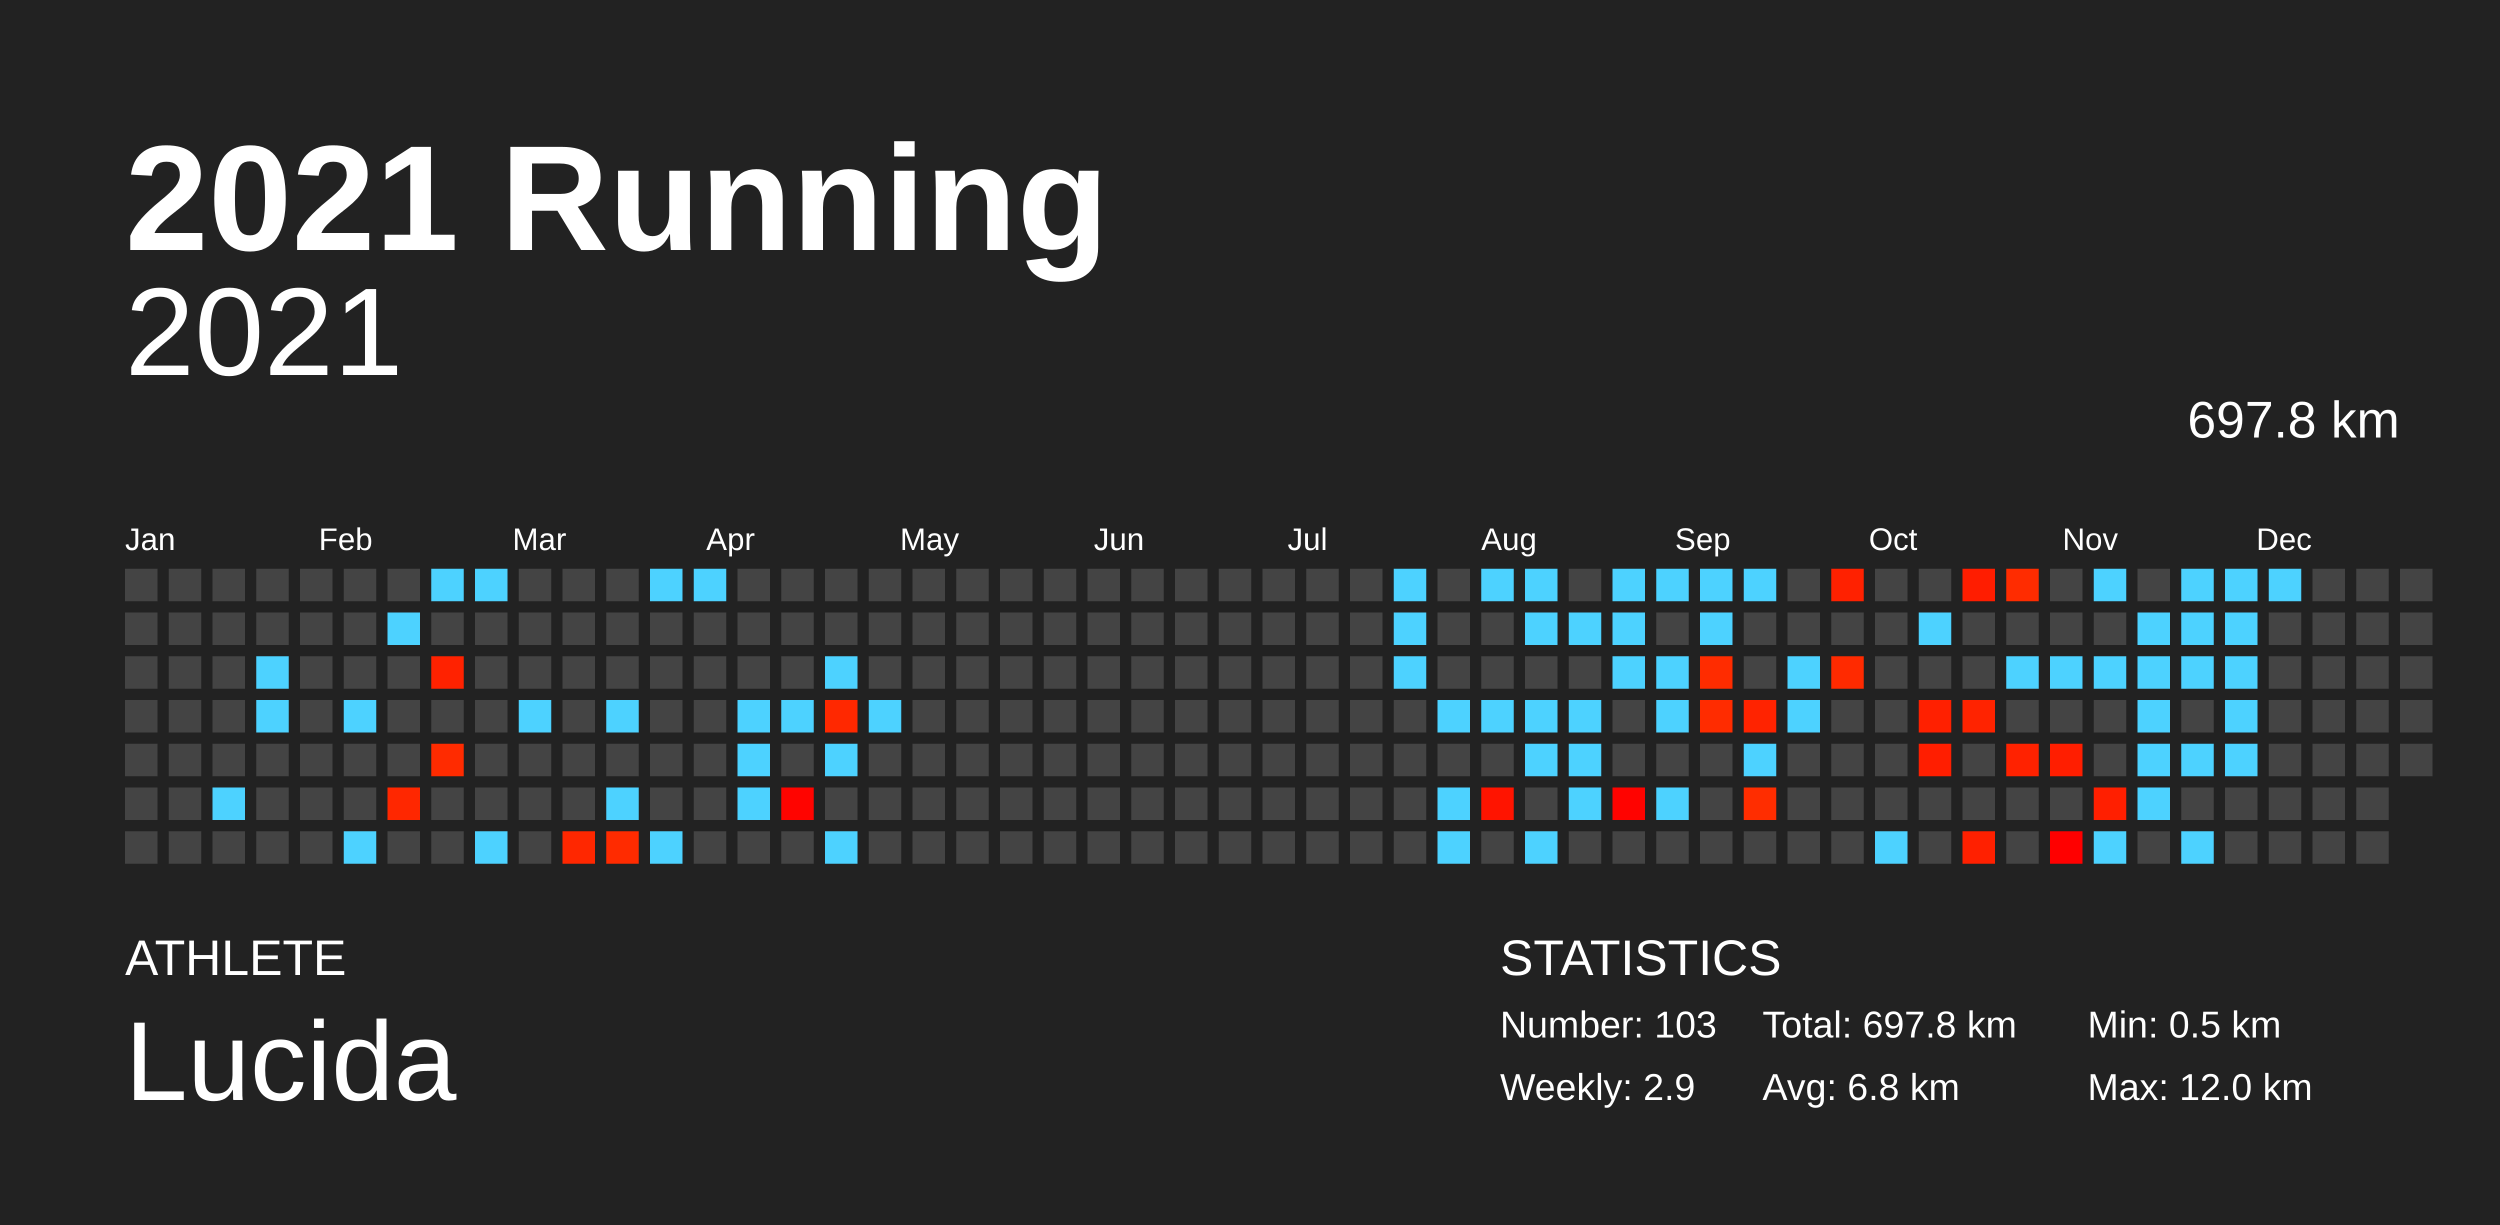
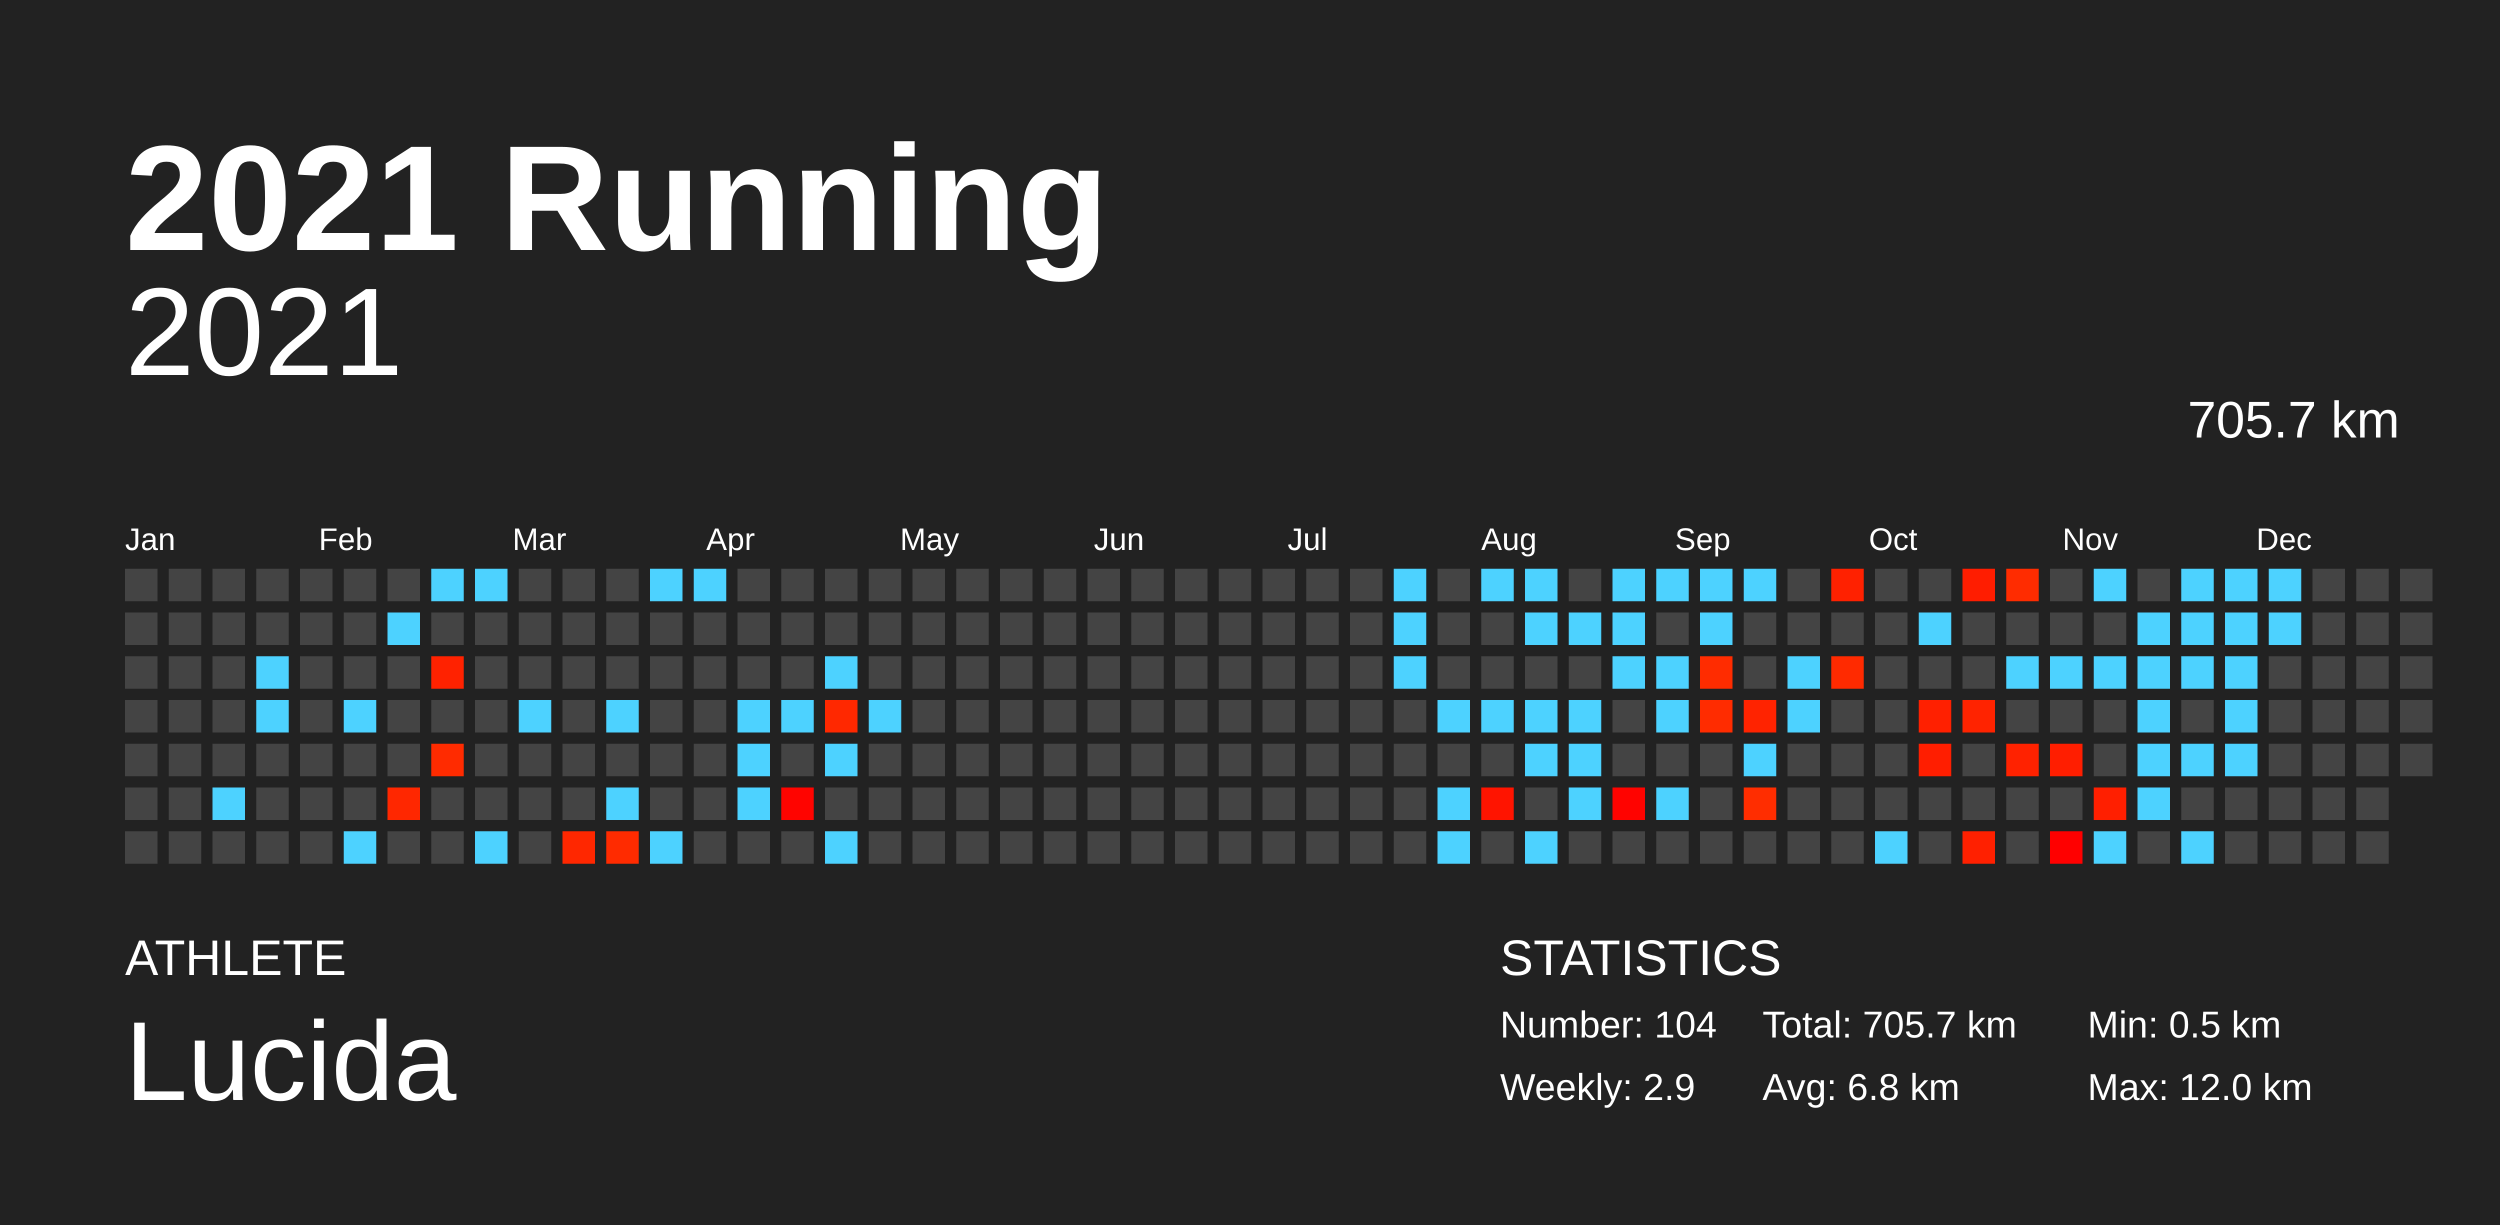
<svg xmlns="http://www.w3.org/2000/svg" baseProfile="full" height="98mm" version="1.1" viewBox="0,0,200,98" width="200mm">
  <defs />
  <rect fill="#222222" height="98" width="200" x="0" y="0" />
  <text fill="#FFFFFF" style="font-size:12px; font-family:Arial; font-weight:bold;" x="10" y="20">2021 Running</text>
  <text fill="#FFFFFF" style="font-size:4px; font-family:Arial" x="10" y="78">ATHLETE</text>
  <text fill="#FFFFFF" style="font-size:9px; font-family:Arial" x="10" y="88">Lucida</text>
  <text fill="#FFFFFF" style="font-size:4px; font-family:Arial" x="120" y="78">STATISTICS</text>
-   <text fill="#FFFFFF" style="font-size:3px; font-family:Arial" x="120" y="83">Number: 103</text>
+   <text fill="#FFFFFF" style="font-size:3px; font-family:Arial" x="120" y="83">Number: 104</text>
  <text fill="#FFFFFF" style="font-size:3px; font-family:Arial" x="120" y="88">Weekly: 2.9</text>
-   <text fill="#FFFFFF" style="font-size:3px; font-family:Arial" x="141" y="83">Total: 697.8 km</text>
+   <text fill="#FFFFFF" style="font-size:3px; font-family:Arial" x="141" y="83">Total: 705.7 km</text>
  <text fill="#FFFFFF" style="font-size:3px; font-family:Arial" x="141" y="88">Avg: 6.8 km</text>
  <text fill="#FFFFFF" style="font-size:3px; font-family:Arial" x="167" y="83">Min: 0.5 km</text>
  <text fill="#FFFFFF" style="font-size:3px; font-family:Arial" x="167" y="88">Max: 12.0 km</text>
  <text alignment-baseline="hanging" fill="#FFFFFF" style="font-size:10.0px; font-family:Arial;" x="10" y="30">2021</text>
-   <text alignment-baseline="hanging" fill="#FFFFFF" style="font-size:4.125px; font-family:Arial;" x="175" y="35">697.8 km</text>
+   <text alignment-baseline="hanging" fill="#FFFFFF" style="font-size:4.125px; font-family:Arial;" x="175" y="35">705.7 km</text>
  <text fill="#FFFFFF" style="font-size:2.5px; font-family:Arial" x="10.0" y="44">Jan</text>
  <text fill="#FFFFFF" style="font-size:2.5px; font-family:Arial" x="25.5" y="44">Feb</text>
  <text fill="#FFFFFF" style="font-size:2.5px; font-family:Arial" x="41.0" y="44">Mar</text>
  <text fill="#FFFFFF" style="font-size:2.5px; font-family:Arial" x="56.5" y="44">Apr</text>
  <text fill="#FFFFFF" style="font-size:2.5px; font-family:Arial" x="72.0" y="44">May</text>
  <text fill="#FFFFFF" style="font-size:2.5px; font-family:Arial" x="87.5" y="44">Jun</text>
  <text fill="#FFFFFF" style="font-size:2.5px; font-family:Arial" x="103.0" y="44">Jul</text>
  <text fill="#FFFFFF" style="font-size:2.5px; font-family:Arial" x="118.5" y="44">Aug</text>
  <text fill="#FFFFFF" style="font-size:2.5px; font-family:Arial" x="134.0" y="44">Sep</text>
  <text fill="#FFFFFF" style="font-size:2.5px; font-family:Arial" x="149.5" y="44">Oct</text>
  <text fill="#FFFFFF" style="font-size:2.5px; font-family:Arial" x="165.0" y="44">Nov</text>
  <text fill="#FFFFFF" style="font-size:2.5px; font-family:Arial" x="180.5" y="44">Dec</text>
  <rect fill="#444444" height="2.6" width="2.6" x="10.0" y="45.5" />
  <rect fill="#444444" height="2.6" width="2.6" x="10.0" y="49.0" />
  <rect fill="#444444" height="2.6" width="2.6" x="10.0" y="52.5" />
  <rect fill="#444444" height="2.6" width="2.6" x="10.0" y="56.0" />
  <rect fill="#444444" height="2.6" width="2.6" x="10.0" y="59.5" />
  <rect fill="#444444" height="2.6" width="2.6" x="10.0" y="63.0" />
  <rect fill="#444444" height="2.6" width="2.6" x="10.0" y="66.5" />
  <rect fill="#444444" height="2.6" width="2.6" x="13.5" y="45.5" />
  <rect fill="#444444" height="2.6" width="2.6" x="13.5" y="49.0" />
  <rect fill="#444444" height="2.6" width="2.6" x="13.5" y="52.5" />
  <rect fill="#444444" height="2.6" width="2.6" x="13.5" y="56.0" />
  <rect fill="#444444" height="2.6" width="2.6" x="13.5" y="59.5" />
  <rect fill="#444444" height="2.6" width="2.6" x="13.5" y="63.0" />
  <rect fill="#444444" height="2.6" width="2.6" x="13.5" y="66.5" />
  <rect fill="#444444" height="2.6" width="2.6" x="17.0" y="45.5" />
  <rect fill="#444444" height="2.6" width="2.6" x="17.0" y="49.0" />
  <rect fill="#444444" height="2.6" width="2.6" x="17.0" y="52.5" />
  <rect fill="#444444" height="2.6" width="2.6" x="17.0" y="56.0" />
  <rect fill="#444444" height="2.6" width="2.6" x="17.0" y="59.5" />
  <rect fill="#4dd2ff" height="2.6" width="2.6" x="17.0" y="63.0" />
  <rect fill="#444444" height="2.6" width="2.6" x="17.0" y="66.5" />
  <rect fill="#444444" height="2.6" width="2.6" x="20.5" y="45.5" />
  <rect fill="#444444" height="2.6" width="2.6" x="20.5" y="49.0" />
  <rect fill="#4dd2ff" height="2.6" width="2.6" x="20.5" y="52.5" />
  <rect fill="#4dd2ff" height="2.6" width="2.6" x="20.5" y="56.0" />
  <rect fill="#444444" height="2.6" width="2.6" x="20.5" y="59.5" />
  <rect fill="#444444" height="2.6" width="2.6" x="20.5" y="63.0" />
  <rect fill="#444444" height="2.6" width="2.6" x="20.5" y="66.5" />
  <rect fill="#444444" height="2.6" width="2.6" x="24.0" y="45.5" />
  <rect fill="#444444" height="2.6" width="2.6" x="24.0" y="49.0" />
  <rect fill="#444444" height="2.6" width="2.6" x="24.0" y="52.5" />
  <rect fill="#444444" height="2.6" width="2.6" x="24.0" y="56.0" />
  <rect fill="#444444" height="2.6" width="2.6" x="24.0" y="59.5" />
  <rect fill="#444444" height="2.6" width="2.6" x="24.0" y="63.0" />
  <rect fill="#444444" height="2.6" width="2.6" x="24.0" y="66.5" />
  <rect fill="#444444" height="2.6" width="2.6" x="27.5" y="45.5" />
  <rect fill="#444444" height="2.6" width="2.6" x="27.5" y="49.0" />
  <rect fill="#444444" height="2.6" width="2.6" x="27.5" y="52.5" />
  <rect fill="#4dd2ff" height="2.6" width="2.6" x="27.5" y="56.0" />
  <rect fill="#444444" height="2.6" width="2.6" x="27.5" y="59.5" />
  <rect fill="#444444" height="2.6" width="2.6" x="27.5" y="63.0" />
  <rect fill="#4dd2ff" height="2.6" width="2.6" x="27.5" y="66.5" />
  <rect fill="#444444" height="2.6" width="2.6" x="31.0" y="45.5" />
  <rect fill="#4dd2ff" height="2.6" width="2.6" x="31.0" y="49.0" />
  <rect fill="#444444" height="2.6" width="2.6" x="31.0" y="52.5" />
  <rect fill="#444444" height="2.6" width="2.6" x="31.0" y="56.0" />
  <rect fill="#444444" height="2.6" width="2.6" x="31.0" y="59.5" />
  <rect fill="#ff2700" height="2.6" width="2.6" x="31.0" y="63.0" />
  <rect fill="#444444" height="2.6" width="2.6" x="31.0" y="66.5" />
  <rect fill="#4dd2ff" height="2.6" width="2.6" x="34.5" y="45.5" />
  <rect fill="#444444" height="2.6" width="2.6" x="34.5" y="49.0" />
  <rect fill="#ff2200" height="2.6" width="2.6" x="34.5" y="52.5" />
  <rect fill="#444444" height="2.6" width="2.6" x="34.5" y="56.0" />
  <rect fill="#ff2b00" height="2.6" width="2.6" x="34.5" y="59.5" />
  <rect fill="#444444" height="2.6" width="2.6" x="34.5" y="63.0" />
  <rect fill="#444444" height="2.6" width="2.6" x="34.5" y="66.5" />
  <rect fill="#4dd2ff" height="2.6" width="2.6" x="38.0" y="45.5" />
  <rect fill="#444444" height="2.6" width="2.6" x="38.0" y="49.0" />
  <rect fill="#444444" height="2.6" width="2.6" x="38.0" y="52.5" />
  <rect fill="#444444" height="2.6" width="2.6" x="38.0" y="56.0" />
  <rect fill="#444444" height="2.6" width="2.6" x="38.0" y="59.5" />
  <rect fill="#444444" height="2.6" width="2.6" x="38.0" y="63.0" />
  <rect fill="#4dd2ff" height="2.6" width="2.6" x="38.0" y="66.5" />
  <rect fill="#444444" height="2.6" width="2.6" x="41.5" y="45.5" />
  <rect fill="#444444" height="2.6" width="2.6" x="41.5" y="49.0" />
  <rect fill="#444444" height="2.6" width="2.6" x="41.5" y="52.5" />
  <rect fill="#4dd2ff" height="2.6" width="2.6" x="41.5" y="56.0" />
  <rect fill="#444444" height="2.6" width="2.6" x="41.5" y="59.5" />
  <rect fill="#444444" height="2.6" width="2.6" x="41.5" y="63.0" />
  <rect fill="#444444" height="2.6" width="2.6" x="41.5" y="66.5" />
  <rect fill="#444444" height="2.6" width="2.6" x="45.0" y="45.5" />
  <rect fill="#444444" height="2.6" width="2.6" x="45.0" y="49.0" />
  <rect fill="#444444" height="2.6" width="2.6" x="45.0" y="52.5" />
  <rect fill="#444444" height="2.6" width="2.6" x="45.0" y="56.0" />
  <rect fill="#444444" height="2.6" width="2.6" x="45.0" y="59.5" />
  <rect fill="#444444" height="2.6" width="2.6" x="45.0" y="63.0" />
  <rect fill="#ff2700" height="2.6" width="2.6" x="45.0" y="66.5" />
  <rect fill="#444444" height="2.6" width="2.6" x="48.5" y="45.5" />
  <rect fill="#444444" height="2.6" width="2.6" x="48.5" y="49.0" />
  <rect fill="#444444" height="2.6" width="2.6" x="48.5" y="52.5" />
  <rect fill="#4dd2ff" height="2.6" width="2.6" x="48.5" y="56.0" />
  <rect fill="#444444" height="2.6" width="2.6" x="48.5" y="59.5" />
  <rect fill="#4dd2ff" height="2.6" width="2.6" x="48.5" y="63.0" />
  <rect fill="#ff2b00" height="2.6" width="2.6" x="48.5" y="66.5" />
  <rect fill="#4dd2ff" height="2.6" width="2.6" x="52.0" y="45.5" />
  <rect fill="#444444" height="2.6" width="2.6" x="52.0" y="49.0" />
  <rect fill="#444444" height="2.6" width="2.6" x="52.0" y="52.5" />
  <rect fill="#444444" height="2.6" width="2.6" x="52.0" y="56.0" />
  <rect fill="#444444" height="2.6" width="2.6" x="52.0" y="59.5" />
  <rect fill="#444444" height="2.6" width="2.6" x="52.0" y="63.0" />
  <rect fill="#4dd2ff" height="2.6" width="2.6" x="52.0" y="66.5" />
  <rect fill="#4dd2ff" height="2.6" width="2.6" x="55.5" y="45.5" />
  <rect fill="#444444" height="2.6" width="2.6" x="55.5" y="49.0" />
  <rect fill="#444444" height="2.6" width="2.6" x="55.5" y="52.5" />
  <rect fill="#444444" height="2.6" width="2.6" x="55.5" y="56.0" />
  <rect fill="#444444" height="2.6" width="2.6" x="55.5" y="59.5" />
  <rect fill="#444444" height="2.6" width="2.6" x="55.5" y="63.0" />
  <rect fill="#444444" height="2.6" width="2.6" x="55.5" y="66.5" />
  <rect fill="#444444" height="2.6" width="2.6" x="59.0" y="45.5" />
  <rect fill="#444444" height="2.6" width="2.6" x="59.0" y="49.0" />
  <rect fill="#444444" height="2.6" width="2.6" x="59.0" y="52.5" />
  <rect fill="#4dd2ff" height="2.6" width="2.6" x="59.0" y="56.0" />
  <rect fill="#4dd2ff" height="2.6" width="2.6" x="59.0" y="59.5" />
  <rect fill="#4dd2ff" height="2.6" width="2.6" x="59.0" y="63.0" />
  <rect fill="#444444" height="2.6" width="2.6" x="59.0" y="66.5" />
  <rect fill="#444444" height="2.6" width="2.6" x="62.5" y="45.5" />
  <rect fill="#444444" height="2.6" width="2.6" x="62.5" y="49.0" />
  <rect fill="#444444" height="2.6" width="2.6" x="62.5" y="52.5" />
  <rect fill="#4dd2ff" height="2.6" width="2.6" x="62.5" y="56.0" />
  <rect fill="#444444" height="2.6" width="2.6" x="62.5" y="59.5" />
  <rect fill="#ff0400" height="2.6" width="2.6" x="62.5" y="63.0" />
  <rect fill="#444444" height="2.6" width="2.6" x="62.5" y="66.5" />
  <rect fill="#444444" height="2.6" width="2.6" x="66.0" y="45.5" />
  <rect fill="#444444" height="2.6" width="2.6" x="66.0" y="49.0" />
  <rect fill="#4dd2ff" height="2.6" width="2.6" x="66.0" y="52.5" />
  <rect fill="#ff2800" height="2.6" width="2.6" x="66.0" y="56.0" />
  <rect fill="#4dd2ff" height="2.6" width="2.6" x="66.0" y="59.5" />
  <rect fill="#444444" height="2.6" width="2.6" x="66.0" y="63.0" />
  <rect fill="#4dd2ff" height="2.6" width="2.6" x="66.0" y="66.5" />
  <rect fill="#444444" height="2.6" width="2.6" x="69.5" y="45.5" />
  <rect fill="#444444" height="2.6" width="2.6" x="69.5" y="49.0" />
  <rect fill="#444444" height="2.6" width="2.6" x="69.5" y="52.5" />
  <rect fill="#4dd2ff" height="2.6" width="2.6" x="69.5" y="56.0" />
  <rect fill="#444444" height="2.6" width="2.6" x="69.5" y="59.5" />
  <rect fill="#444444" height="2.6" width="2.6" x="69.5" y="63.0" />
  <rect fill="#444444" height="2.6" width="2.6" x="69.5" y="66.5" />
  <rect fill="#444444" height="2.6" width="2.6" x="73.0" y="45.5" />
  <rect fill="#444444" height="2.6" width="2.6" x="73.0" y="49.0" />
  <rect fill="#444444" height="2.6" width="2.6" x="73.0" y="52.5" />
  <rect fill="#444444" height="2.6" width="2.6" x="73.0" y="56.0" />
  <rect fill="#444444" height="2.6" width="2.6" x="73.0" y="59.5" />
  <rect fill="#444444" height="2.6" width="2.6" x="73.0" y="63.0" />
  <rect fill="#444444" height="2.6" width="2.6" x="73.0" y="66.5" />
  <rect fill="#444444" height="2.6" width="2.6" x="76.5" y="45.5" />
  <rect fill="#444444" height="2.6" width="2.6" x="76.5" y="49.0" />
  <rect fill="#444444" height="2.6" width="2.6" x="76.5" y="52.5" />
  <rect fill="#444444" height="2.6" width="2.6" x="76.5" y="56.0" />
  <rect fill="#444444" height="2.6" width="2.6" x="76.5" y="59.5" />
  <rect fill="#444444" height="2.6" width="2.6" x="76.5" y="63.0" />
  <rect fill="#444444" height="2.6" width="2.6" x="76.5" y="66.5" />
  <rect fill="#444444" height="2.6" width="2.6" x="80.0" y="45.5" />
  <rect fill="#444444" height="2.6" width="2.6" x="80.0" y="49.0" />
  <rect fill="#444444" height="2.6" width="2.6" x="80.0" y="52.5" />
  <rect fill="#444444" height="2.6" width="2.6" x="80.0" y="56.0" />
  <rect fill="#444444" height="2.6" width="2.6" x="80.0" y="59.5" />
  <rect fill="#444444" height="2.6" width="2.6" x="80.0" y="63.0" />
  <rect fill="#444444" height="2.6" width="2.6" x="80.0" y="66.5" />
  <rect fill="#444444" height="2.6" width="2.6" x="83.5" y="45.5" />
  <rect fill="#444444" height="2.6" width="2.6" x="83.5" y="49.0" />
  <rect fill="#444444" height="2.6" width="2.6" x="83.5" y="52.5" />
  <rect fill="#444444" height="2.6" width="2.6" x="83.5" y="56.0" />
  <rect fill="#444444" height="2.6" width="2.6" x="83.5" y="59.5" />
  <rect fill="#444444" height="2.6" width="2.6" x="83.5" y="63.0" />
  <rect fill="#444444" height="2.6" width="2.6" x="83.5" y="66.5" />
  <rect fill="#444444" height="2.6" width="2.6" x="87.0" y="45.5" />
  <rect fill="#444444" height="2.6" width="2.6" x="87.0" y="49.0" />
  <rect fill="#444444" height="2.6" width="2.6" x="87.0" y="52.5" />
  <rect fill="#444444" height="2.6" width="2.6" x="87.0" y="56.0" />
  <rect fill="#444444" height="2.6" width="2.6" x="87.0" y="59.5" />
  <rect fill="#444444" height="2.6" width="2.6" x="87.0" y="63.0" />
  <rect fill="#444444" height="2.6" width="2.6" x="87.0" y="66.5" />
  <rect fill="#444444" height="2.6" width="2.6" x="90.5" y="45.5" />
  <rect fill="#444444" height="2.6" width="2.6" x="90.5" y="49.0" />
  <rect fill="#444444" height="2.6" width="2.6" x="90.5" y="52.5" />
  <rect fill="#444444" height="2.6" width="2.6" x="90.5" y="56.0" />
  <rect fill="#444444" height="2.6" width="2.6" x="90.5" y="59.5" />
  <rect fill="#444444" height="2.6" width="2.6" x="90.5" y="63.0" />
  <rect fill="#444444" height="2.6" width="2.6" x="90.5" y="66.5" />
  <rect fill="#444444" height="2.6" width="2.6" x="94.0" y="45.5" />
  <rect fill="#444444" height="2.6" width="2.6" x="94.0" y="49.0" />
  <rect fill="#444444" height="2.6" width="2.6" x="94.0" y="52.5" />
  <rect fill="#444444" height="2.6" width="2.6" x="94.0" y="56.0" />
  <rect fill="#444444" height="2.6" width="2.6" x="94.0" y="59.5" />
  <rect fill="#444444" height="2.6" width="2.6" x="94.0" y="63.0" />
  <rect fill="#444444" height="2.6" width="2.6" x="94.0" y="66.5" />
  <rect fill="#444444" height="2.6" width="2.6" x="97.5" y="45.5" />
  <rect fill="#444444" height="2.6" width="2.6" x="97.5" y="49.0" />
  <rect fill="#444444" height="2.6" width="2.6" x="97.5" y="52.5" />
  <rect fill="#444444" height="2.6" width="2.6" x="97.5" y="56.0" />
  <rect fill="#444444" height="2.6" width="2.6" x="97.5" y="59.5" />
  <rect fill="#444444" height="2.6" width="2.6" x="97.5" y="63.0" />
  <rect fill="#444444" height="2.6" width="2.6" x="97.5" y="66.5" />
  <rect fill="#444444" height="2.6" width="2.6" x="101.0" y="45.5" />
  <rect fill="#444444" height="2.6" width="2.6" x="101.0" y="49.0" />
  <rect fill="#444444" height="2.6" width="2.6" x="101.0" y="52.5" />
  <rect fill="#444444" height="2.6" width="2.6" x="101.0" y="56.0" />
  <rect fill="#444444" height="2.6" width="2.6" x="101.0" y="59.5" />
  <rect fill="#444444" height="2.6" width="2.6" x="101.0" y="63.0" />
  <rect fill="#444444" height="2.6" width="2.6" x="101.0" y="66.5" />
  <rect fill="#444444" height="2.6" width="2.6" x="104.5" y="45.5" />
  <rect fill="#444444" height="2.6" width="2.6" x="104.5" y="49.0" />
  <rect fill="#444444" height="2.6" width="2.6" x="104.5" y="52.5" />
  <rect fill="#444444" height="2.6" width="2.6" x="104.5" y="56.0" />
  <rect fill="#444444" height="2.6" width="2.6" x="104.5" y="59.5" />
  <rect fill="#444444" height="2.6" width="2.6" x="104.5" y="63.0" />
  <rect fill="#444444" height="2.6" width="2.6" x="104.5" y="66.5" />
  <rect fill="#444444" height="2.6" width="2.6" x="108.0" y="45.5" />
  <rect fill="#444444" height="2.6" width="2.6" x="108.0" y="49.0" />
  <rect fill="#444444" height="2.6" width="2.6" x="108.0" y="52.5" />
  <rect fill="#444444" height="2.6" width="2.6" x="108.0" y="56.0" />
  <rect fill="#444444" height="2.6" width="2.6" x="108.0" y="59.5" />
  <rect fill="#444444" height="2.6" width="2.6" x="108.0" y="63.0" />
  <rect fill="#444444" height="2.6" width="2.6" x="108.0" y="66.5" />
  <rect fill="#4dd2ff" height="2.6" width="2.6" x="111.5" y="45.5" />
  <rect fill="#4dd2ff" height="2.6" width="2.6" x="111.5" y="49.0" />
  <rect fill="#4dd2ff" height="2.6" width="2.6" x="111.5" y="52.5" />
  <rect fill="#444444" height="2.6" width="2.6" x="111.5" y="56.0" />
  <rect fill="#444444" height="2.6" width="2.6" x="111.5" y="59.5" />
  <rect fill="#444444" height="2.6" width="2.6" x="111.5" y="63.0" />
  <rect fill="#444444" height="2.6" width="2.6" x="111.5" y="66.5" />
  <rect fill="#444444" height="2.6" width="2.6" x="115.0" y="45.5" />
  <rect fill="#444444" height="2.6" width="2.6" x="115.0" y="49.0" />
  <rect fill="#444444" height="2.6" width="2.6" x="115.0" y="52.5" />
  <rect fill="#4dd2ff" height="2.6" width="2.6" x="115.0" y="56.0" />
  <rect fill="#444444" height="2.6" width="2.6" x="115.0" y="59.5" />
  <rect fill="#4dd2ff" height="2.6" width="2.6" x="115.0" y="63.0" />
  <rect fill="#4dd2ff" height="2.6" width="2.6" x="115.0" y="66.5" />
  <rect fill="#4dd2ff" height="2.6" width="2.6" x="118.5" y="45.5" />
  <rect fill="#444444" height="2.6" width="2.6" x="118.5" y="49.0" />
  <rect fill="#444444" height="2.6" width="2.6" x="118.5" y="52.5" />
  <rect fill="#4dd2ff" height="2.6" width="2.6" x="118.5" y="56.0" />
  <rect fill="#444444" height="2.6" width="2.6" x="118.5" y="59.5" />
  <rect fill="#ff1400" height="2.6" width="2.6" x="118.5" y="63.0" />
  <rect fill="#444444" height="2.6" width="2.6" x="118.5" y="66.5" />
  <rect fill="#4dd2ff" height="2.6" width="2.6" x="122.0" y="45.5" />
  <rect fill="#4dd2ff" height="2.6" width="2.6" x="122.0" y="49.0" />
  <rect fill="#444444" height="2.6" width="2.6" x="122.0" y="52.5" />
  <rect fill="#4dd2ff" height="2.6" width="2.6" x="122.0" y="56.0" />
  <rect fill="#4dd2ff" height="2.6" width="2.6" x="122.0" y="59.5" />
  <rect fill="#444444" height="2.6" width="2.6" x="122.0" y="63.0" />
  <rect fill="#4dd2ff" height="2.6" width="2.6" x="122.0" y="66.5" />
  <rect fill="#444444" height="2.6" width="2.6" x="125.5" y="45.5" />
  <rect fill="#4dd2ff" height="2.6" width="2.6" x="125.5" y="49.0" />
  <rect fill="#444444" height="2.6" width="2.6" x="125.5" y="52.5" />
  <rect fill="#4dd2ff" height="2.6" width="2.6" x="125.5" y="56.0" />
  <rect fill="#4dd2ff" height="2.6" width="2.6" x="125.5" y="59.5" />
  <rect fill="#4dd2ff" height="2.6" width="2.6" x="125.5" y="63.0" />
  <rect fill="#444444" height="2.6" width="2.6" x="125.5" y="66.5" />
  <rect fill="#4dd2ff" height="2.6" width="2.6" x="129.0" y="45.5" />
  <rect fill="#4dd2ff" height="2.6" width="2.6" x="129.0" y="49.0" />
  <rect fill="#4dd2ff" height="2.6" width="2.6" x="129.0" y="52.5" />
  <rect fill="#444444" height="2.6" width="2.6" x="129.0" y="56.0" />
  <rect fill="#444444" height="2.6" width="2.6" x="129.0" y="59.5" />
  <rect fill="#ff0300" height="2.6" width="2.6" x="129.0" y="63.0" />
  <rect fill="#444444" height="2.6" width="2.6" x="129.0" y="66.5" />
  <rect fill="#4dd2ff" height="2.6" width="2.6" x="132.5" y="45.5" />
  <rect fill="#444444" height="2.6" width="2.6" x="132.5" y="49.0" />
  <rect fill="#4dd2ff" height="2.6" width="2.6" x="132.5" y="52.5" />
  <rect fill="#4dd2ff" height="2.6" width="2.6" x="132.5" y="56.0" />
  <rect fill="#444444" height="2.6" width="2.6" x="132.5" y="59.5" />
  <rect fill="#4dd2ff" height="2.6" width="2.6" x="132.5" y="63.0" />
  <rect fill="#444444" height="2.6" width="2.6" x="132.5" y="66.5" />
  <rect fill="#4dd2ff" height="2.6" width="2.6" x="136.0" y="45.5" />
  <rect fill="#4dd2ff" height="2.6" width="2.6" x="136.0" y="49.0" />
  <rect fill="#ff2c00" height="2.6" width="2.6" x="136.0" y="52.5" />
  <rect fill="#ff2c00" height="2.6" width="2.6" x="136.0" y="56.0" />
  <rect fill="#444444" height="2.6" width="2.6" x="136.0" y="59.5" />
  <rect fill="#444444" height="2.6" width="2.6" x="136.0" y="63.0" />
  <rect fill="#444444" height="2.6" width="2.6" x="136.0" y="66.5" />
  <rect fill="#4dd2ff" height="2.6" width="2.6" x="139.5" y="45.5" />
  <rect fill="#444444" height="2.6" width="2.6" x="139.5" y="49.0" />
  <rect fill="#444444" height="2.6" width="2.6" x="139.5" y="52.5" />
  <rect fill="#ff2300" height="2.6" width="2.6" x="139.5" y="56.0" />
  <rect fill="#4dd2ff" height="2.6" width="2.6" x="139.5" y="59.5" />
  <rect fill="#ff2d00" height="2.6" width="2.6" x="139.5" y="63.0" />
  <rect fill="#444444" height="2.6" width="2.6" x="139.5" y="66.5" />
  <rect fill="#444444" height="2.6" width="2.6" x="143.0" y="45.5" />
  <rect fill="#444444" height="2.6" width="2.6" x="143.0" y="49.0" />
  <rect fill="#4dd2ff" height="2.6" width="2.6" x="143.0" y="52.5" />
  <rect fill="#4dd2ff" height="2.6" width="2.6" x="143.0" y="56.0" />
  <rect fill="#444444" height="2.6" width="2.6" x="143.0" y="59.5" />
  <rect fill="#444444" height="2.6" width="2.6" x="143.0" y="63.0" />
  <rect fill="#444444" height="2.6" width="2.6" x="143.0" y="66.5" />
  <rect fill="#ff2100" height="2.6" width="2.6" x="146.5" y="45.5" />
  <rect fill="#444444" height="2.6" width="2.6" x="146.5" y="49.0" />
  <rect fill="#ff2a00" height="2.6" width="2.6" x="146.5" y="52.5" />
  <rect fill="#444444" height="2.6" width="2.6" x="146.5" y="56.0" />
  <rect fill="#444444" height="2.6" width="2.6" x="146.5" y="59.5" />
  <rect fill="#444444" height="2.6" width="2.6" x="146.5" y="63.0" />
  <rect fill="#444444" height="2.6" width="2.6" x="146.5" y="66.5" />
  <rect fill="#444444" height="2.6" width="2.6" x="150.0" y="45.5" />
  <rect fill="#444444" height="2.6" width="2.6" x="150.0" y="49.0" />
  <rect fill="#444444" height="2.6" width="2.6" x="150.0" y="52.5" />
  <rect fill="#444444" height="2.6" width="2.6" x="150.0" y="56.0" />
  <rect fill="#444444" height="2.6" width="2.6" x="150.0" y="59.5" />
  <rect fill="#444444" height="2.6" width="2.6" x="150.0" y="63.0" />
  <rect fill="#4dd2ff" height="2.6" width="2.6" x="150.0" y="66.5" />
  <rect fill="#444444" height="2.6" width="2.6" x="153.5" y="45.5" />
  <rect fill="#4dd2ff" height="2.6" width="2.6" x="153.5" y="49.0" />
  <rect fill="#444444" height="2.6" width="2.6" x="153.5" y="52.5" />
  <rect fill="#ff2000" height="2.6" width="2.6" x="153.5" y="56.0" />
  <rect fill="#ff1e00" height="2.6" width="2.6" x="153.5" y="59.5" />
  <rect fill="#444444" height="2.6" width="2.6" x="153.5" y="63.0" />
  <rect fill="#444444" height="2.6" width="2.6" x="153.5" y="66.5" />
  <rect fill="#ff1d00" height="2.6" width="2.6" x="157.0" y="45.5" />
  <rect fill="#444444" height="2.6" width="2.6" x="157.0" y="49.0" />
  <rect fill="#444444" height="2.6" width="2.6" x="157.0" y="52.5" />
  <rect fill="#ff2300" height="2.6" width="2.6" x="157.0" y="56.0" />
  <rect fill="#444444" height="2.6" width="2.6" x="157.0" y="59.5" />
  <rect fill="#444444" height="2.6" width="2.6" x="157.0" y="63.0" />
  <rect fill="#ff2000" height="2.6" width="2.6" x="157.0" y="66.5" />
  <rect fill="#ff2c00" height="2.6" width="2.6" x="160.5" y="45.5" />
  <rect fill="#444444" height="2.6" width="2.6" x="160.5" y="49.0" />
  <rect fill="#4dd2ff" height="2.6" width="2.6" x="160.5" y="52.5" />
  <rect fill="#444444" height="2.6" width="2.6" x="160.5" y="56.0" />
  <rect fill="#ff2200" height="2.6" width="2.6" x="160.5" y="59.5" />
  <rect fill="#444444" height="2.6" width="2.6" x="160.5" y="63.0" />
  <rect fill="#444444" height="2.6" width="2.6" x="160.5" y="66.5" />
  <rect fill="#444444" height="2.6" width="2.6" x="164.0" y="45.5" />
  <rect fill="#444444" height="2.6" width="2.6" x="164.0" y="49.0" />
  <rect fill="#4dd2ff" height="2.6" width="2.6" x="164.0" y="52.5" />
  <rect fill="#444444" height="2.6" width="2.6" x="164.0" y="56.0" />
  <rect fill="#ff1e00" height="2.6" width="2.6" x="164.0" y="59.5" />
  <rect fill="#444444" height="2.6" width="2.6" x="164.0" y="63.0" />
  <rect fill="#ff0000" height="2.6" width="2.6" x="164.0" y="66.5" />
  <rect fill="#4dd2ff" height="2.6" width="2.6" x="167.5" y="45.5" />
  <rect fill="#444444" height="2.6" width="2.6" x="167.5" y="49.0" />
  <rect fill="#4dd2ff" height="2.6" width="2.6" x="167.5" y="52.5" />
  <rect fill="#444444" height="2.6" width="2.6" x="167.5" y="56.0" />
  <rect fill="#444444" height="2.6" width="2.6" x="167.5" y="59.5" />
  <rect fill="#ff1f00" height="2.6" width="2.6" x="167.5" y="63.0" />
  <rect fill="#4dd2ff" height="2.6" width="2.6" x="167.5" y="66.5" />
  <rect fill="#444444" height="2.6" width="2.6" x="171.0" y="45.5" />
  <rect fill="#4dd2ff" height="2.6" width="2.6" x="171.0" y="49.0" />
  <rect fill="#4dd2ff" height="2.6" width="2.6" x="171.0" y="52.5" />
  <rect fill="#4dd2ff" height="2.6" width="2.6" x="171.0" y="56.0" />
  <rect fill="#4dd2ff" height="2.6" width="2.6" x="171.0" y="59.5" />
  <rect fill="#4dd2ff" height="2.6" width="2.6" x="171.0" y="63.0" />
  <rect fill="#444444" height="2.6" width="2.6" x="171.0" y="66.5" />
  <rect fill="#4dd2ff" height="2.6" width="2.6" x="174.5" y="45.5" />
  <rect fill="#4dd2ff" height="2.6" width="2.6" x="174.5" y="49.0" />
  <rect fill="#4dd2ff" height="2.6" width="2.6" x="174.5" y="52.5" />
  <rect fill="#444444" height="2.6" width="2.6" x="174.5" y="56.0" />
  <rect fill="#4dd2ff" height="2.6" width="2.6" x="174.5" y="59.5" />
  <rect fill="#444444" height="2.6" width="2.6" x="174.5" y="63.0" />
  <rect fill="#4dd2ff" height="2.6" width="2.6" x="174.5" y="66.5" />
  <rect fill="#4dd2ff" height="2.6" width="2.6" x="178.0" y="45.5" />
  <rect fill="#4dd2ff" height="2.6" width="2.6" x="178.0" y="49.0" />
  <rect fill="#4dd2ff" height="2.6" width="2.6" x="178.0" y="52.5" />
  <rect fill="#4dd2ff" height="2.6" width="2.6" x="178.0" y="56.0" />
  <rect fill="#4dd2ff" height="2.6" width="2.6" x="178.0" y="59.5" />
  <rect fill="#444444" height="2.6" width="2.6" x="178.0" y="63.0" />
  <rect fill="#444444" height="2.6" width="2.6" x="178.0" y="66.5" />
  <rect fill="#4dd2ff" height="2.6" width="2.6" x="181.5" y="45.5" />
-   <rect fill="#444444" height="2.6" width="2.6" x="181.5" y="49.0" />
+   <rect fill="#4dd2ff" height="2.6" width="2.6" x="181.5" y="49.0" />
  <rect fill="#444444" height="2.6" width="2.6" x="181.5" y="52.5" />
  <rect fill="#444444" height="2.6" width="2.6" x="181.5" y="56.0" />
  <rect fill="#444444" height="2.6" width="2.6" x="181.5" y="59.5" />
  <rect fill="#444444" height="2.6" width="2.6" x="181.5" y="63.0" />
  <rect fill="#444444" height="2.6" width="2.6" x="181.5" y="66.5" />
  <rect fill="#444444" height="2.6" width="2.6" x="185.0" y="45.5" />
  <rect fill="#444444" height="2.6" width="2.6" x="185.0" y="49.0" />
  <rect fill="#444444" height="2.6" width="2.6" x="185.0" y="52.5" />
  <rect fill="#444444" height="2.6" width="2.6" x="185.0" y="56.0" />
  <rect fill="#444444" height="2.6" width="2.6" x="185.0" y="59.5" />
  <rect fill="#444444" height="2.6" width="2.6" x="185.0" y="63.0" />
  <rect fill="#444444" height="2.6" width="2.6" x="185.0" y="66.5" />
  <rect fill="#444444" height="2.6" width="2.6" x="188.5" y="45.5" />
  <rect fill="#444444" height="2.6" width="2.6" x="188.5" y="49.0" />
  <rect fill="#444444" height="2.6" width="2.6" x="188.5" y="52.5" />
  <rect fill="#444444" height="2.6" width="2.6" x="188.5" y="56.0" />
  <rect fill="#444444" height="2.6" width="2.6" x="188.5" y="59.5" />
  <rect fill="#444444" height="2.6" width="2.6" x="188.5" y="63.0" />
  <rect fill="#444444" height="2.6" width="2.6" x="188.5" y="66.5" />
  <rect fill="#444444" height="2.6" width="2.6" x="192.0" y="45.5" />
  <rect fill="#444444" height="2.6" width="2.6" x="192.0" y="49.0" />
  <rect fill="#444444" height="2.6" width="2.6" x="192.0" y="52.5" />
  <rect fill="#444444" height="2.6" width="2.6" x="192.0" y="56.0" />
  <rect fill="#444444" height="2.6" width="2.6" x="192.0" y="59.5" />
</svg>
